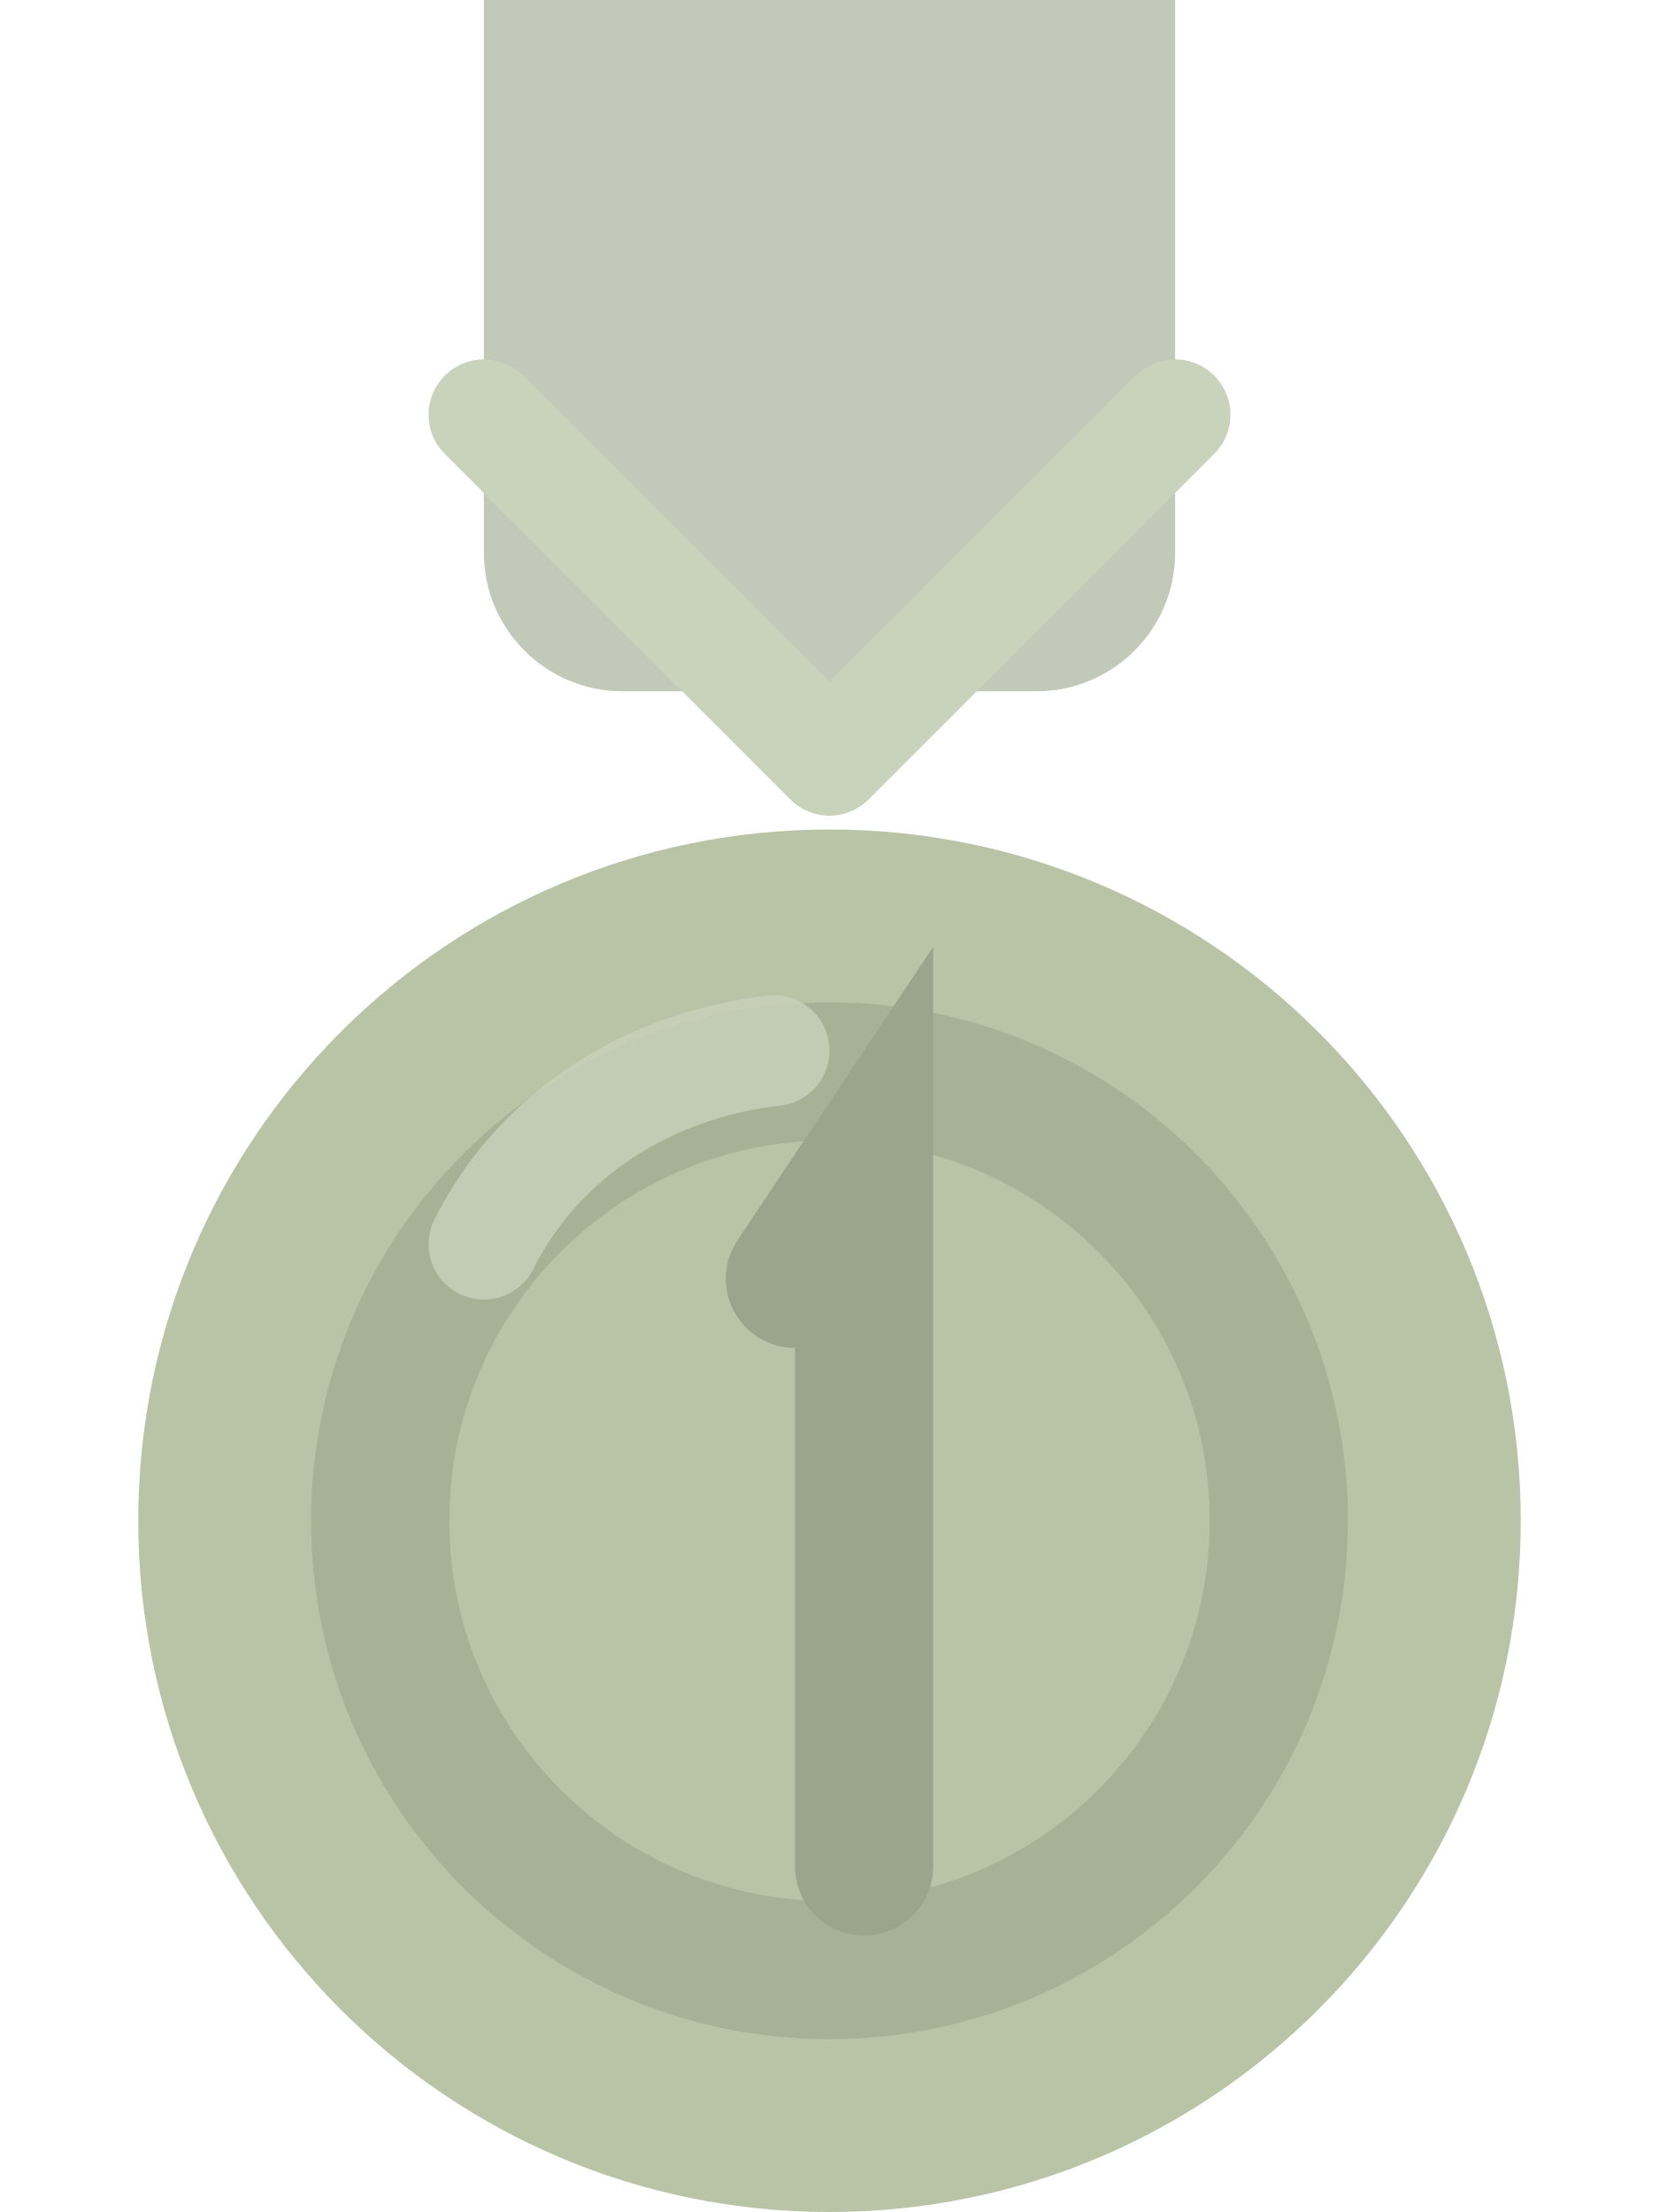
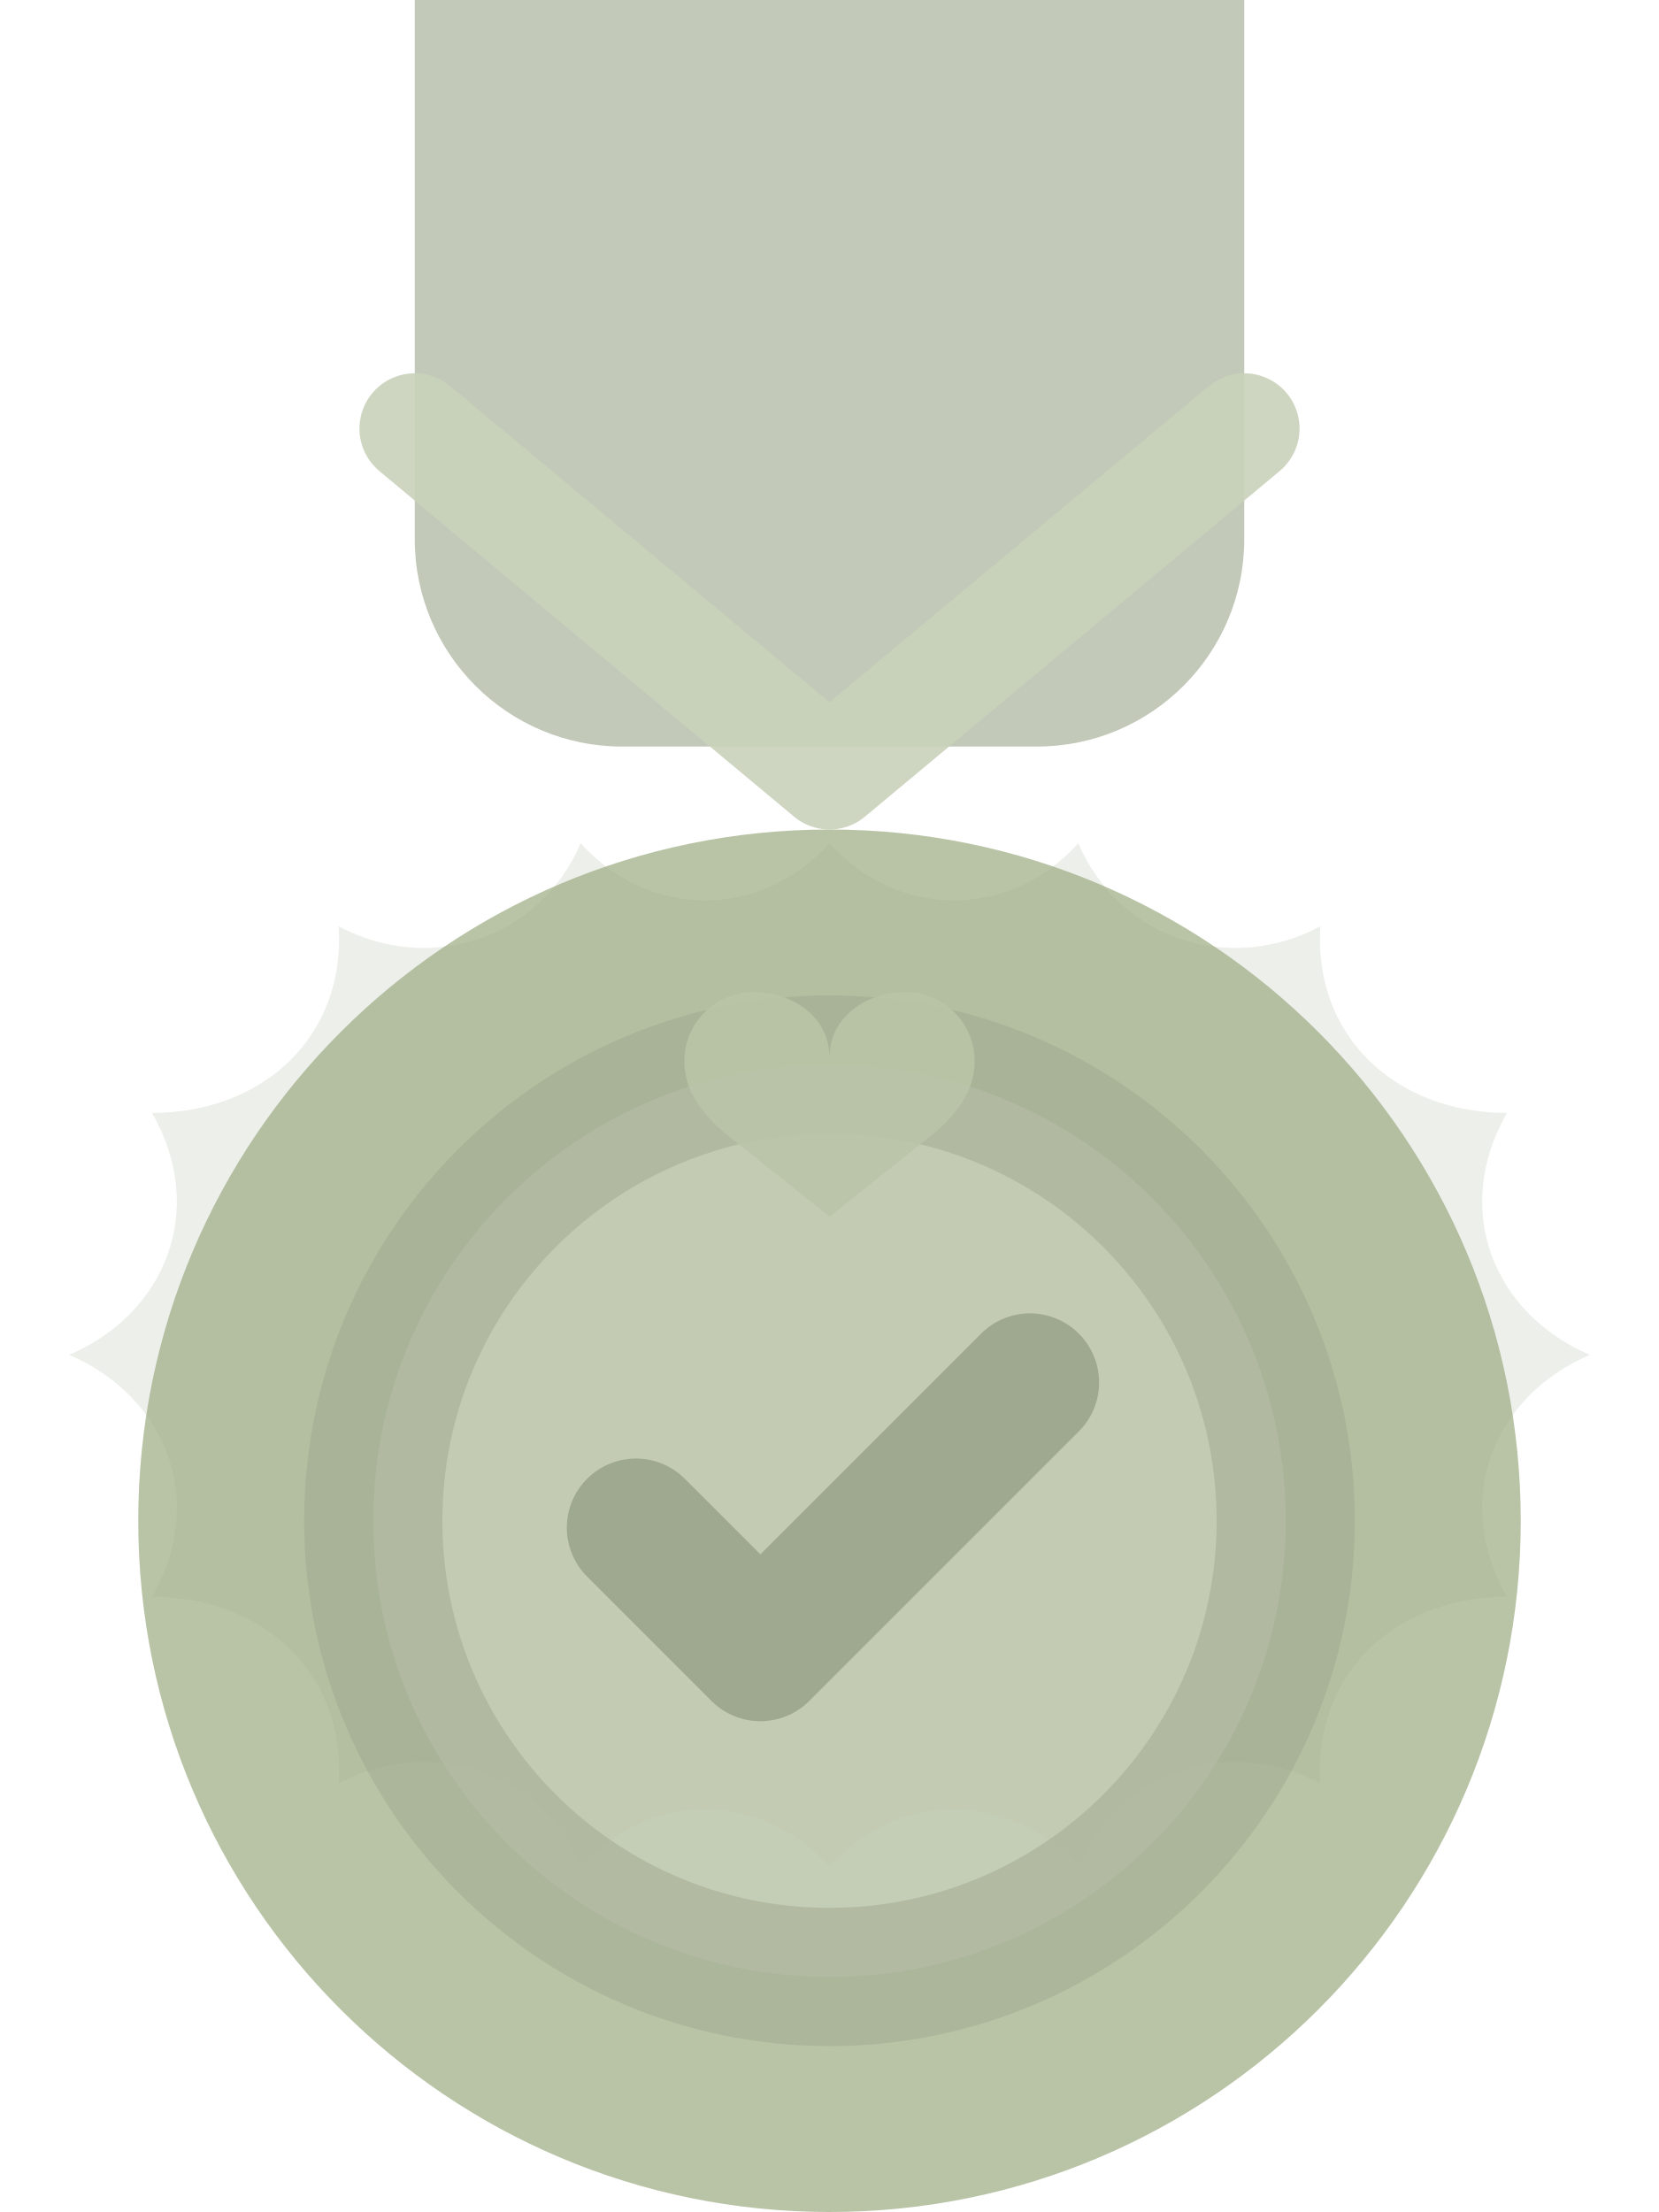
<svg xmlns="http://www.w3.org/2000/svg" width="24" height="32" viewBox="0 0 24 32" fill="none">
-   <path d="M7 0H17V8C17 9.1 16.1 10 15 10H9C7.9 10 7 9.1 7 8V0Z" fill="#9BA58B" opacity="0.6" />
-   <path d="M7 6L12 11L17 6" stroke="#C9D2BA" stroke-width="1.6" stroke-linecap="round" stroke-linejoin="round" />
+   <path d="M6 0H18V7.8C18 9.457 16.657 10.8 15 10.8H9C7.343 10.8 6 9.457 6 7.8V0Z" fill="#9BA58B" opacity="0.6" />
+   <path d="M6 6.2L12 11.2L18 6.2" stroke="#C9D2BA" stroke-width="1.6" stroke-linecap="round" stroke-linejoin="round" opacity="0.9" />
  <circle cx="12" cy="22" r="10" fill="#B9C4A7" />
-   <circle cx="12" cy="22" r="6.5" fill="none" stroke="#9BA58B" stroke-width="2" opacity="0.6" />
-   <path d="M11.5 18.5L12.5 17V27" stroke="#9BA58B" stroke-width="2" stroke-linecap="round" />
-   <path d="M7 18C7.8 16.4 9.4 15.4 11.2 15.2" stroke="#C9D2BA" stroke-width="1.6" stroke-linecap="round" opacity="0.8" />
+   <path d="M12 12.2C13 13.3 14.6 13.3 15.6 12.2C16.2 13.6 17.8 14.1 19.1 13.4C19 15 20.2 16.1 21.8 16.1C21 17.5 21.6 19 23 19.6C21.6 20.2 21 21.7 21.8 23.1C20.2 23.1 19 24.2 19.1 25.8C17.8 25.1 16.2 25.6 15.6 27C14.6 25.9 13 25.9 12 27C11 25.9 9.4 25.9 8.4 27C7.8 25.6 6.2 25.1 4.9 25.8C5 24.2 3.8 23.1 2.2 23.1C3 21.7 2.4 20.2 1 19.6C2.4 19 3 17.5 2.2 16.1C3.8 16.1 5 15 4.9 13.4C6.2 14.1 7.8 13.6 8.4 12.2C9.4 13.3 11 13.3 12 12.2Z" fill="#9BA58B" opacity="0.18" />
+   <circle cx="12" cy="22" r="6.6" fill="#C9D2BA" opacity="0.7" />
+   <circle cx="12" cy="22" r="6.6" fill="none" stroke="#9BA58B" stroke-width="2" opacity="0.45" />
+   <path d="M9.2 22.1L11 23.9L14.9 20" stroke="#9BA58B" stroke-width="2" stroke-linecap="round" stroke-linejoin="round" opacity="0.9" />
+   <path d="M12 15.3C12 14.7 12.55 14.35 13.1 14.35C13.65 14.35 14.1 14.8 14.1 15.35C14.1 15.78 13.84 16.14 13.43 16.46L12 17.6L10.57 16.46C10.16 16.14 9.9 15.78 9.9 15.35C9.9 14.8 10.35 14.35 10.9 14.35C11.45 14.35 12 14.7 12 15.3Z" fill="#B9C4A7" opacity="0.9" />
</svg>
